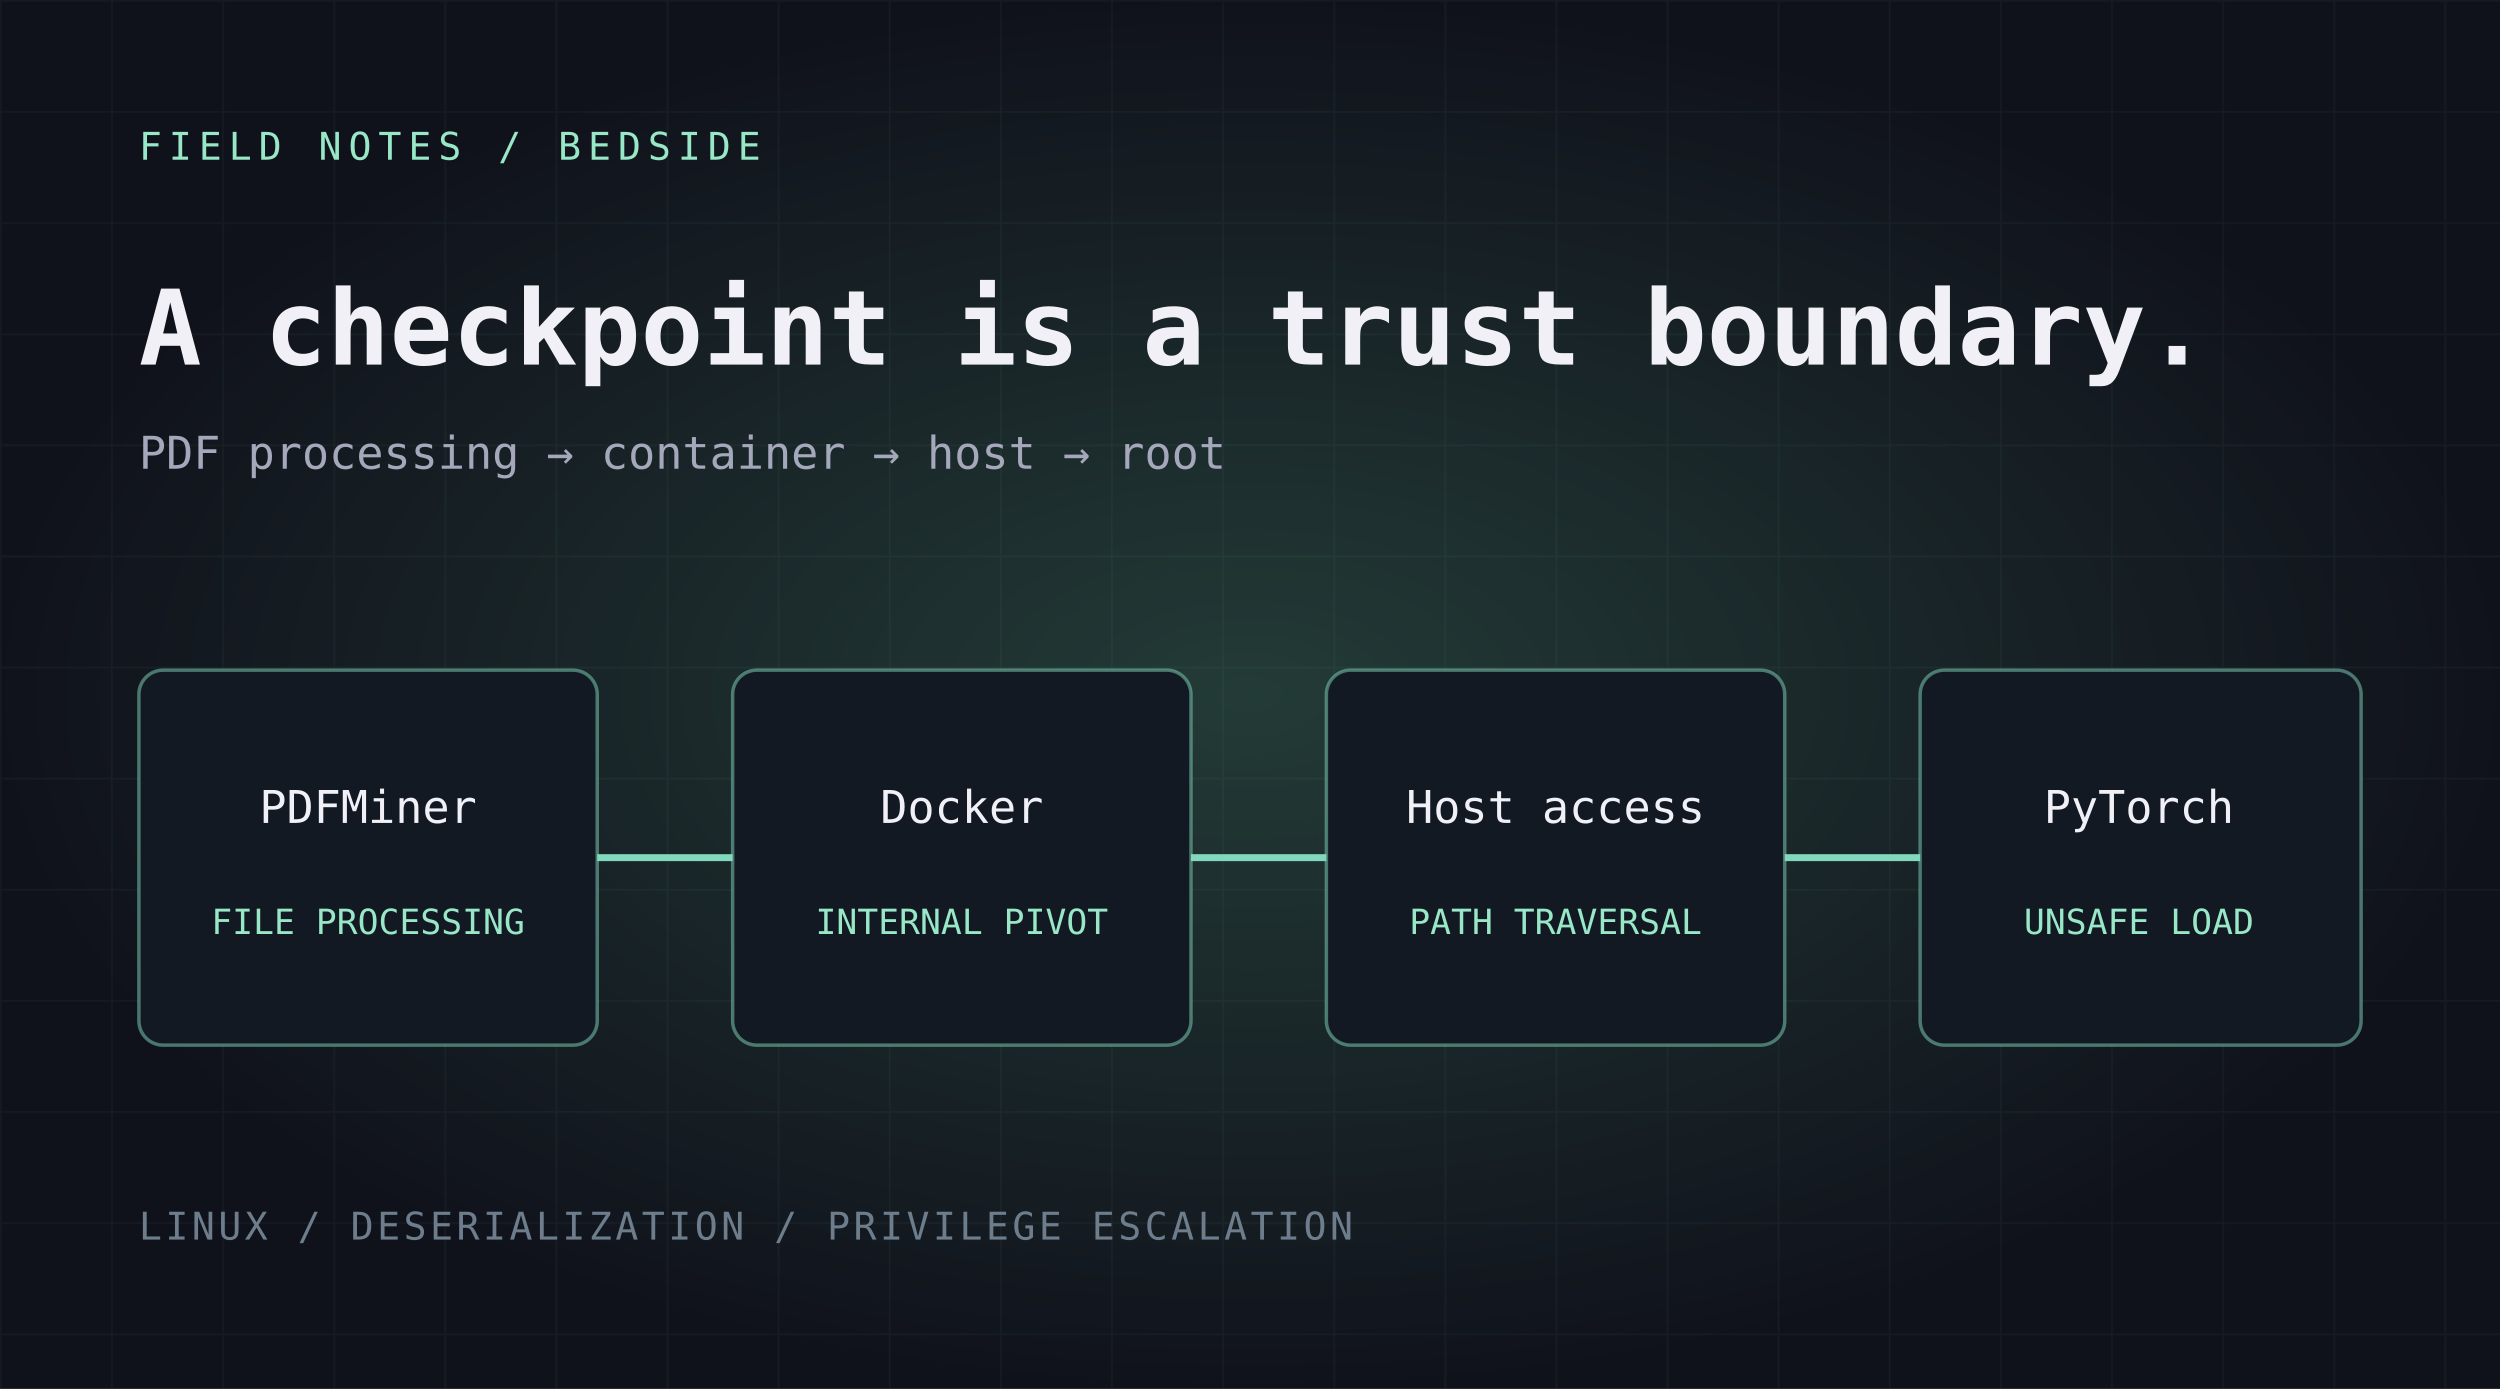
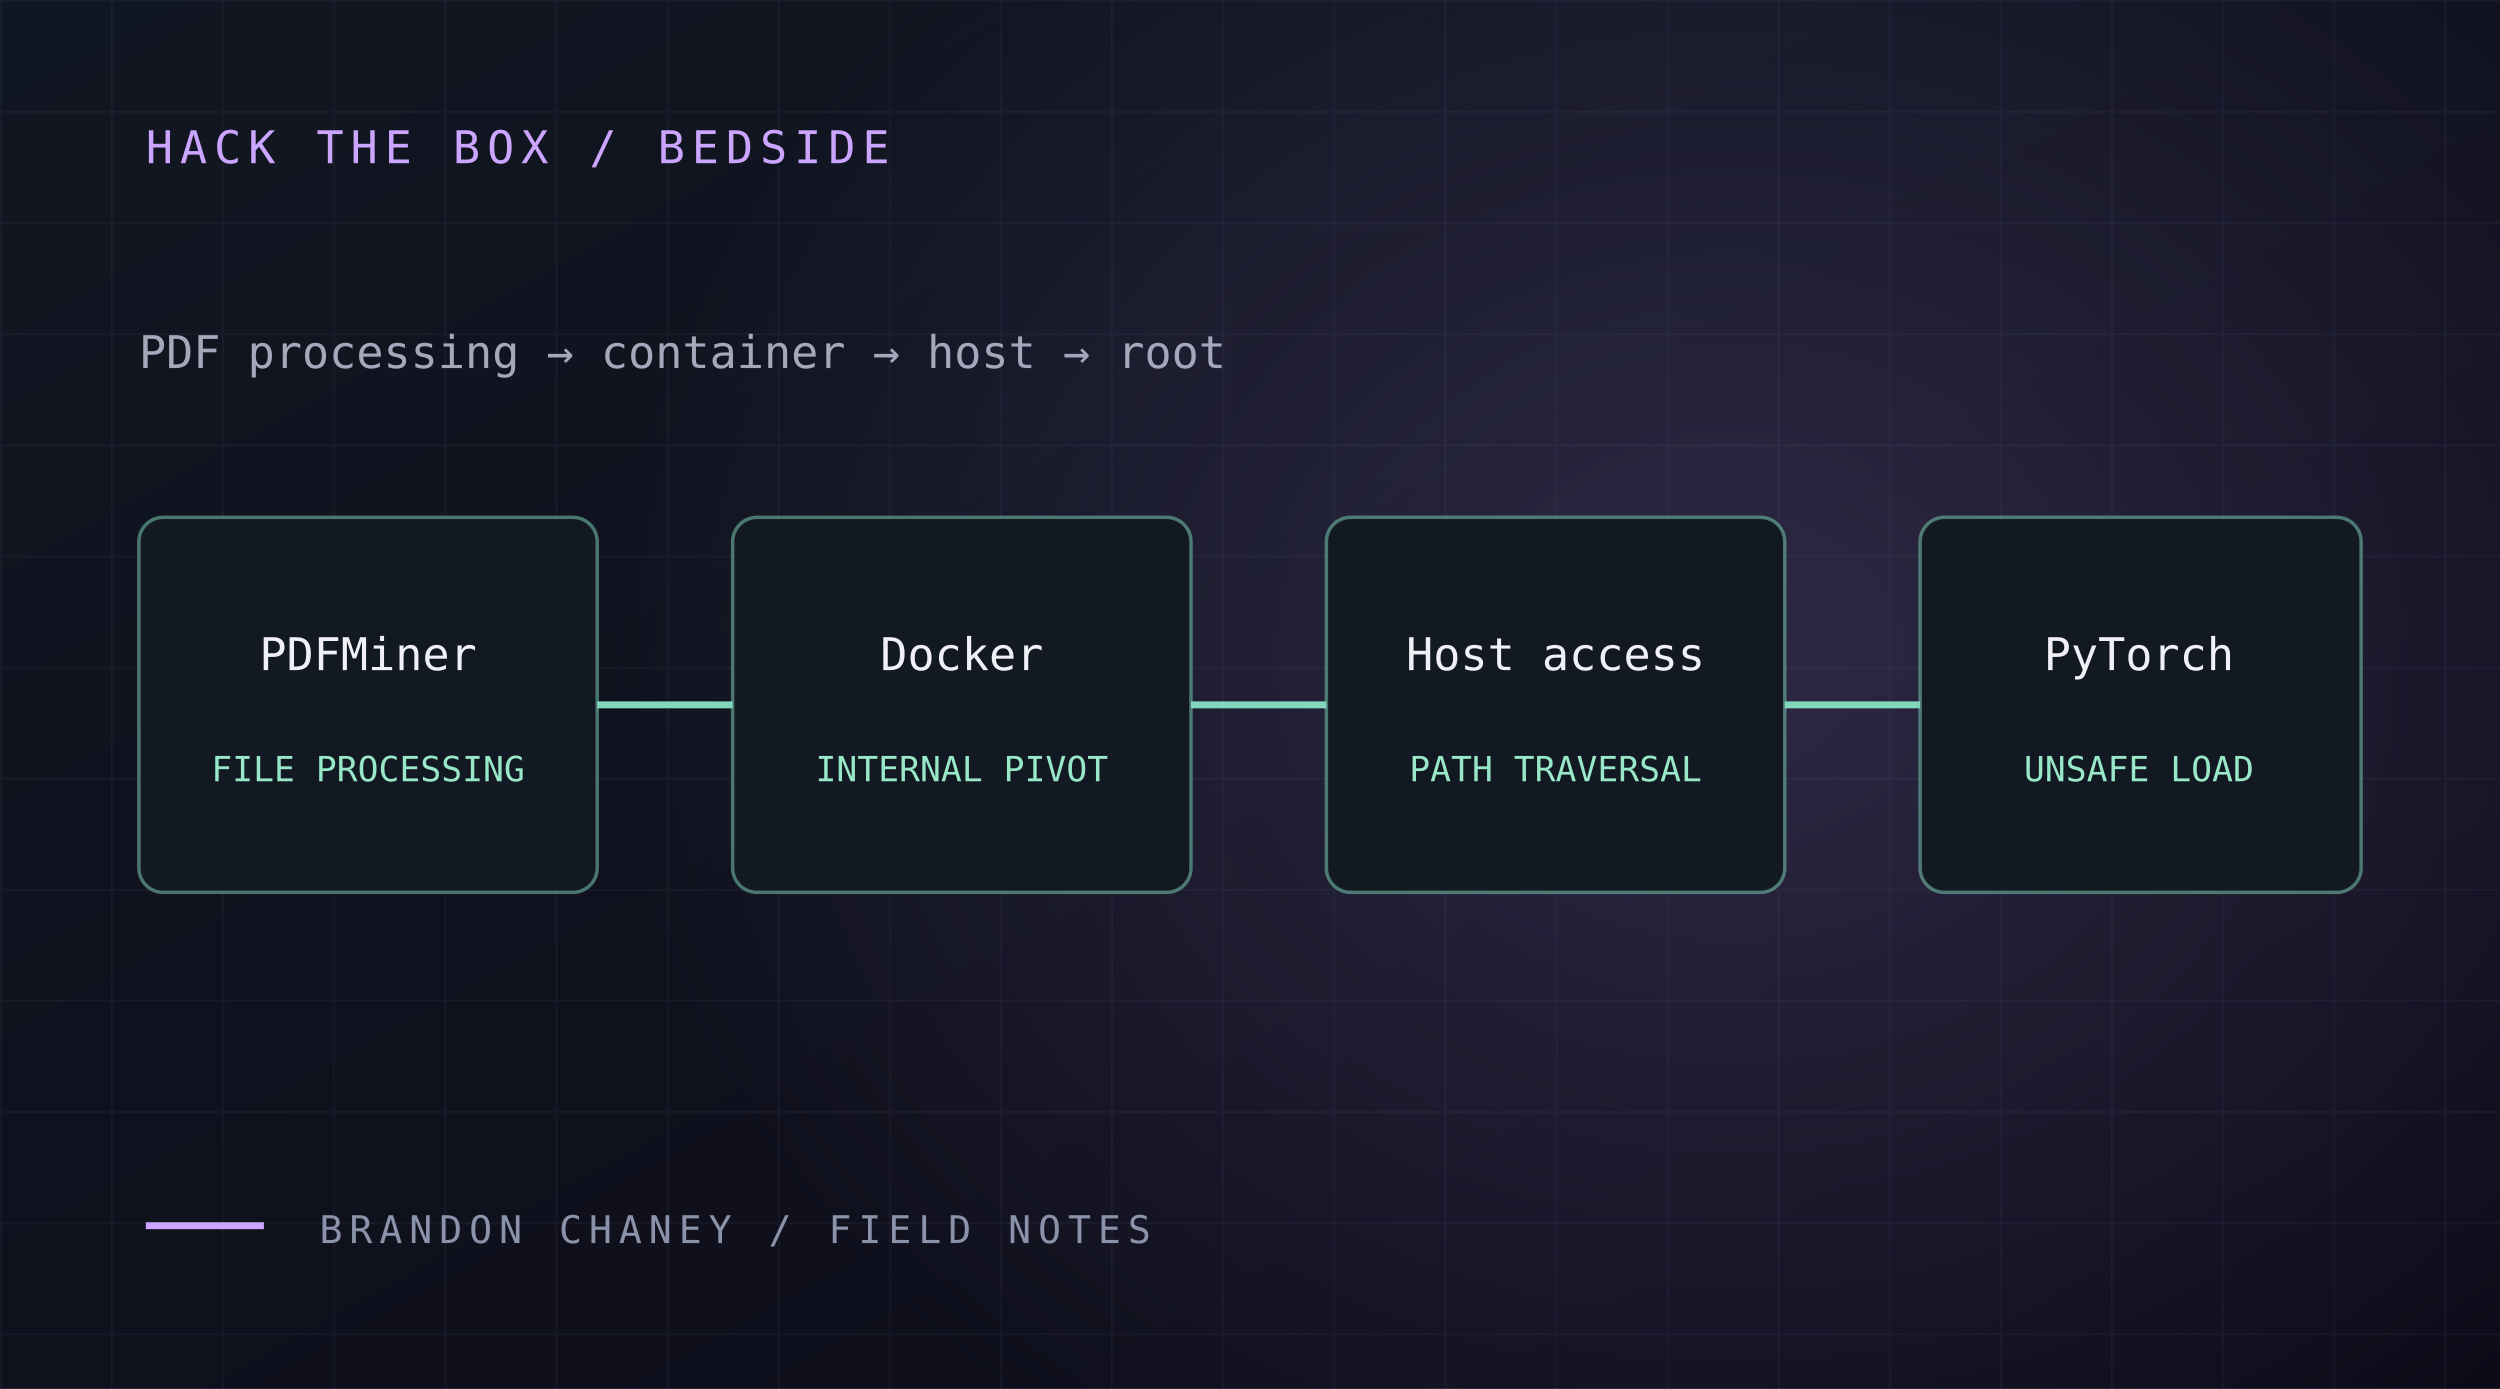
- <svg xmlns="http://www.w3.org/2000/svg" width="720" height="400" viewBox="0 0 720 400">
+ <svg xmlns="http://www.w3.org/2000/svg" viewBox="0 0 720 400">
  <defs>
    <radialGradient id="g">
      <stop stop-color="#233b37" />
      <stop offset="1" stop-color="#10121b" />
    </radialGradient>
    <pattern id="grid" width="32" height="32" patternUnits="userSpaceOnUse">
      <path d="M32 0H0V32" fill="none" stroke="#7dcfb3" stroke-opacity=".05" />
    </pattern>
+     <linearGradient id="cover-background" x1="0" y1="0" x2="1" y2="1">
+       <stop stop-color="#111722" />
+       <stop offset="1" stop-color="#0d0b18" />
+     </linearGradient>
+     <radialGradient id="cover-glow">
+       <stop stop-color="#b99aff" stop-opacity=".18" />
+       <stop offset="1" stop-color="#b99aff" stop-opacity="0" />
+     </radialGradient>
+     <pattern id="cover-grid" width="32" height="32" patternUnits="userSpaceOnUse">
+       <path d="M32 0H0v32" fill="none" stroke="#8b9bc1" stroke-opacity=".07" />
+     </pattern>
  </defs>
-   <rect width="720" height="400" fill="url(#g)" />
-   <rect width="720" height="400" fill="url(#grid)" />
+   <rect width="720" height="400" fill="url(#cover-background)" />
+   <ellipse cx="500" cy="190" rx="330" ry="280" fill="url(#cover-glow)" />
+   <rect width="720" height="400" fill="url(#cover-grid)" />
  <g fill="#98e7c7" font-family="monospace">
-     <text x="40" y="46" font-size="11" letter-spacing="2">FIELD NOTES / BEDSIDE</text>
-     <text x="40" y="105" fill="#f0f0f6" font-size="30" font-weight="bold">A checkpoint is a trust boundary.</text>
-     <text x="40" y="135" fill="#a5a8bb" font-size="13">PDF processing → container → host → root</text>
+     <text x="40" y="106" fill="#a5a8bb" font-size="13">PDF processing → container → host → root</text>
  </g>
  <g fill="#121923" stroke="#82d8bc" stroke-opacity=".5">
-     <rect x="40" y="193" width="132" height="108" rx="7" />
-     <rect x="211" y="193" width="132" height="108" rx="7" />
-     <rect x="382" y="193" width="132" height="108" rx="7" />
-     <rect x="553" y="193" width="127" height="108" rx="7" />
+     <rect x="40" y="149" width="132" height="108" rx="7" />
+     <rect x="211" y="149" width="132" height="108" rx="7" />
+     <rect x="382" y="149" width="132" height="108" rx="7" />
+     <rect x="553" y="149" width="127" height="108" rx="7" />
  </g>
-   <path d="M172 247h39m132 0h39m132 0h39" stroke="#82d8bc" stroke-width="2" />
+   <path d="M172 203h39m132 0h39m132 0h39" stroke="#82d8bc" stroke-width="2" />
  <g font-family="monospace" text-anchor="middle">
    <g font-size="13" fill="#f0f0f6">
-       <text x="106" y="237">PDFMiner</text>
-       <text x="277" y="237">Docker</text>
-       <text x="448" y="237">Host access</text>
-       <text x="616" y="237">PyTorch</text>
+       <text x="106" y="193">PDFMiner</text>
+       <text x="277" y="193">Docker</text>
+       <text x="448" y="193">Host access</text>
+       <text x="616" y="193">PyTorch</text>
    </g>
    <g font-size="10" fill="#98e7c7">
-       <text x="106" y="269">FILE PROCESSING</text>
-       <text x="277" y="269">INTERNAL PIVOT</text>
-       <text x="448" y="269">PATH TRAVERSAL</text>
-       <text x="616" y="269">UNSAFE LOAD</text>
+       <text x="106" y="225">FILE PROCESSING</text>
+       <text x="277" y="225">INTERNAL PIVOT</text>
+       <text x="448" y="225">PATH TRAVERSAL</text>
+       <text x="616" y="225">UNSAFE LOAD</text>
    </g>
  </g>
-   <text x="40" y="357" fill="#6d7d8c" font-family="monospace" font-size="11" letter-spacing="1">LINUX / DESERIALIZATION / PRIVILEGE ESCALATION</text>
+   <text x="42" y="47" font-family="monospace" font-size="13" letter-spacing="2" fill="#cba5ff">HACK THE BOX / BEDSIDE</text>
+   <path d="M42 353h34" stroke="#cba5ff" stroke-width="2" />
+   <text x="92" y="358" font-family="monospace" font-size="11" letter-spacing="2" fill="#8b93aa">BRANDON CHANEY / FIELD NOTES</text>
</svg>
